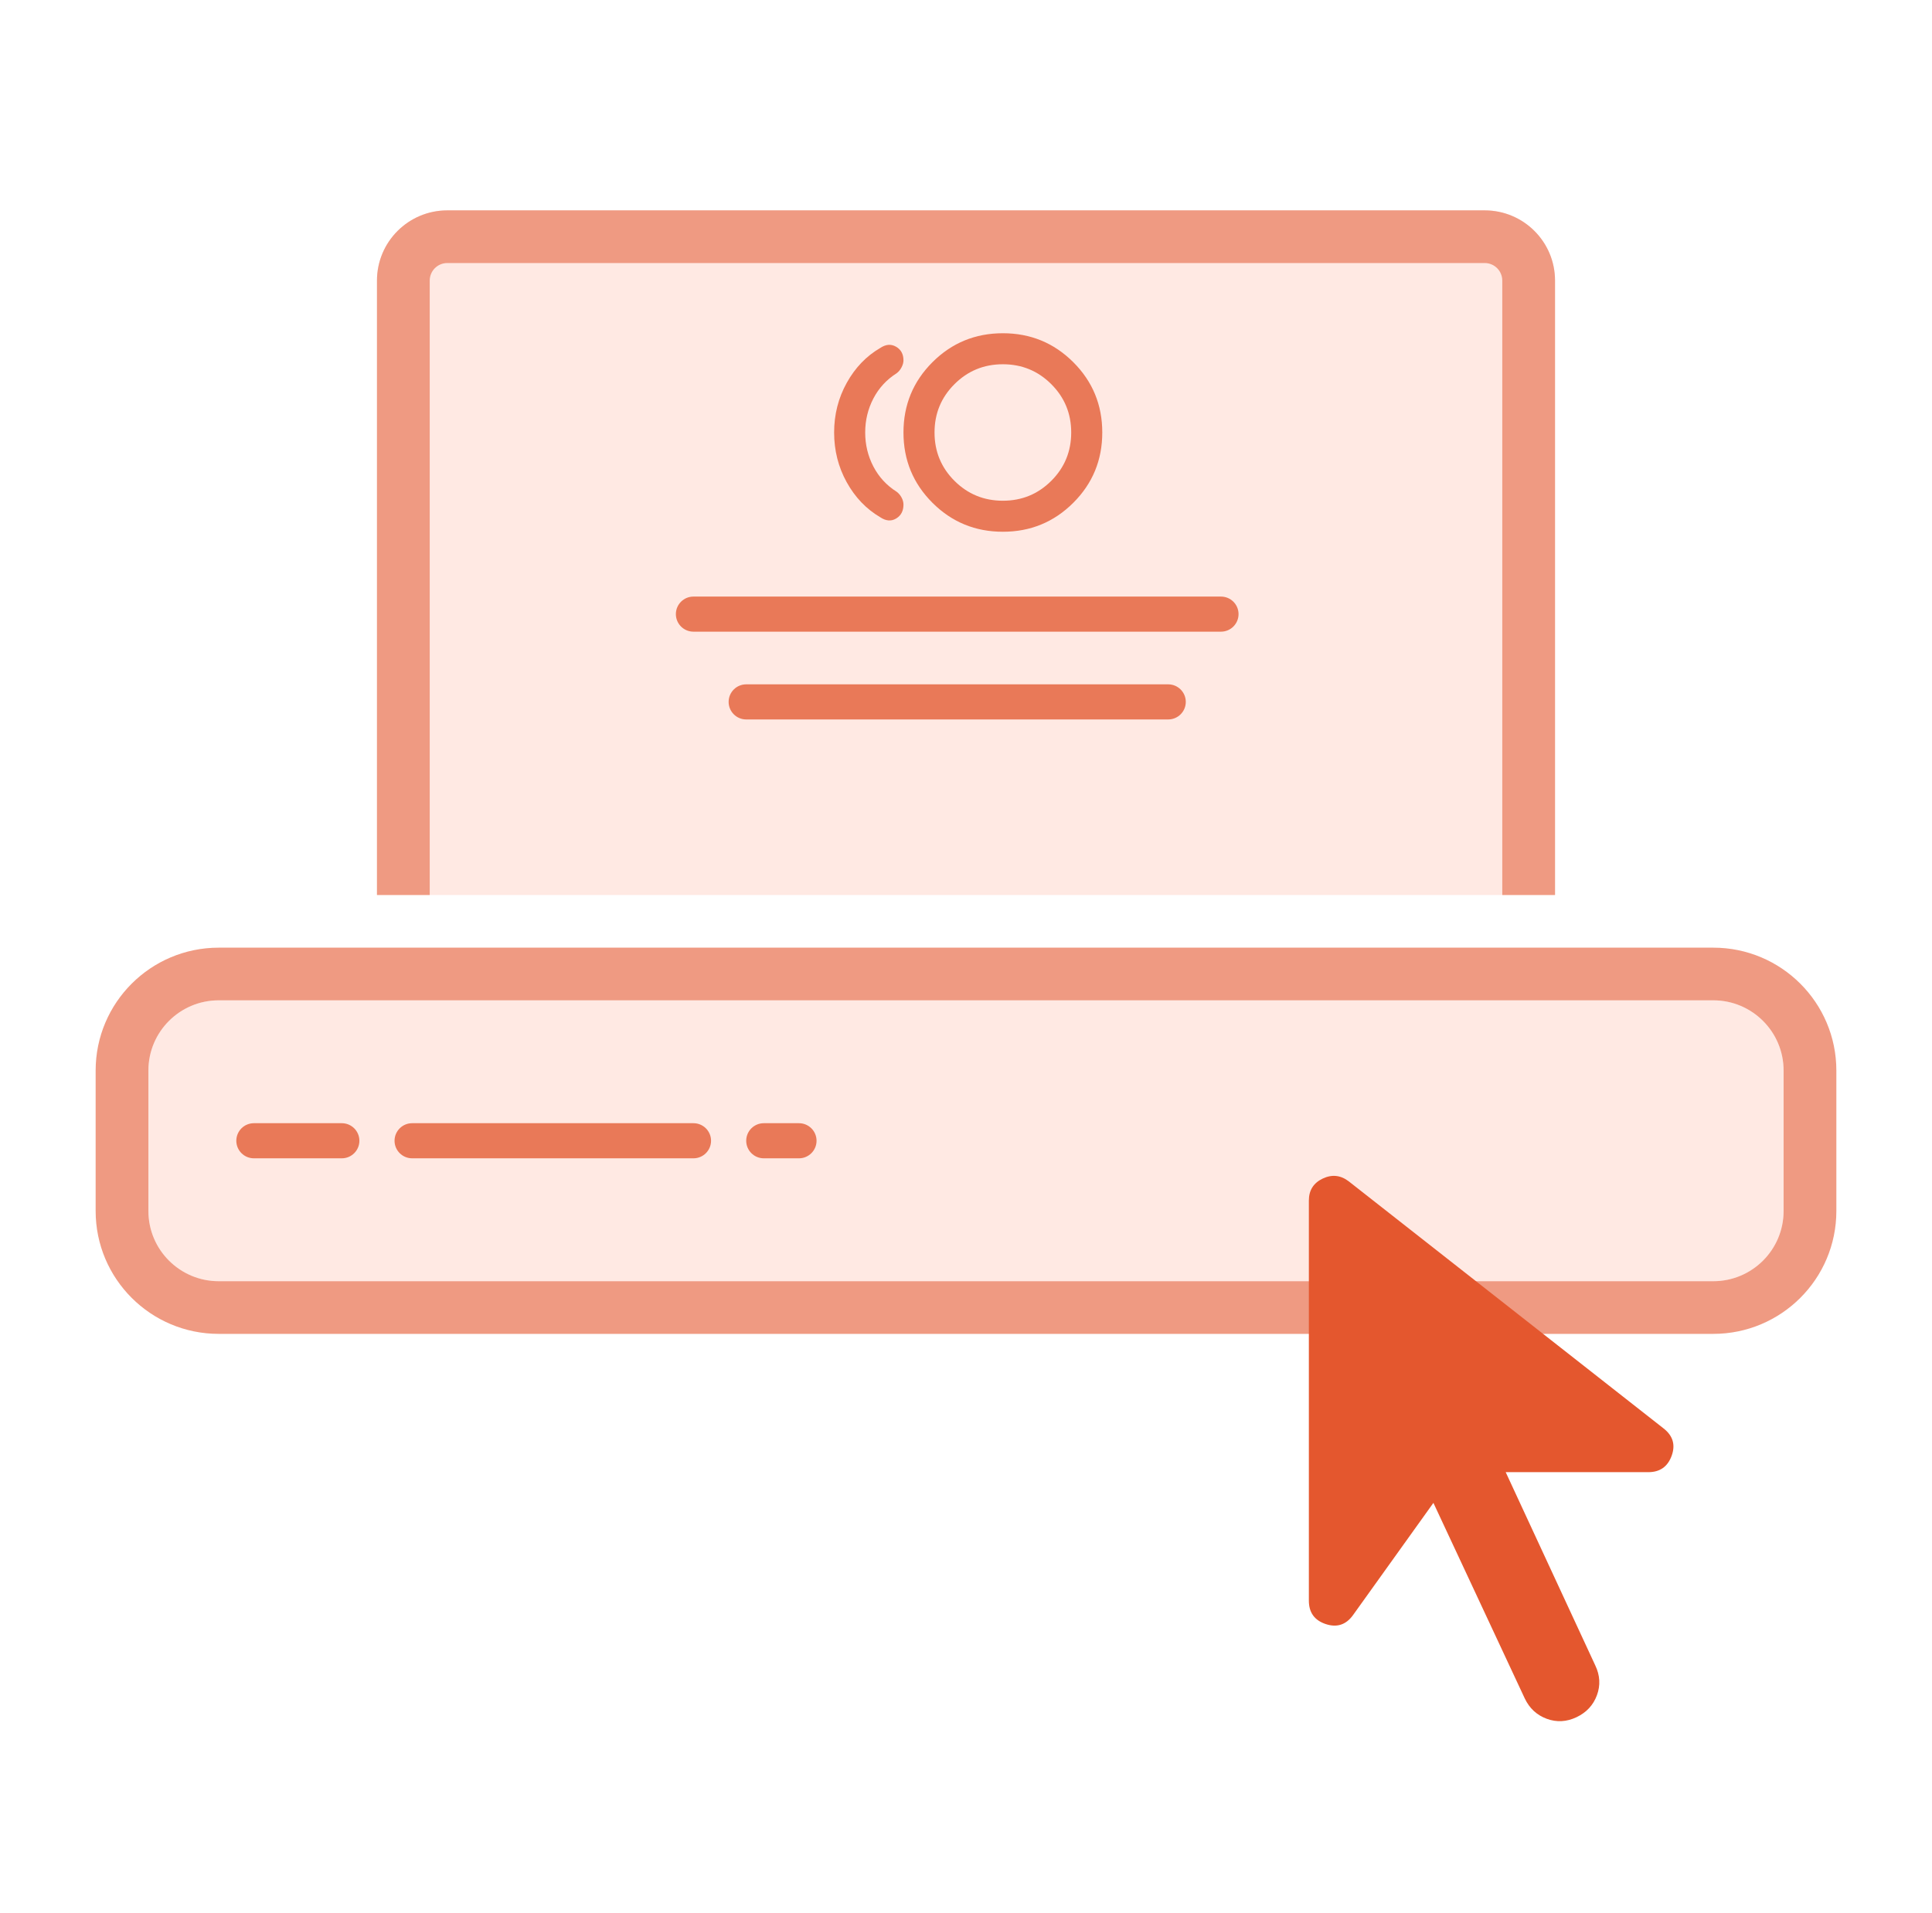
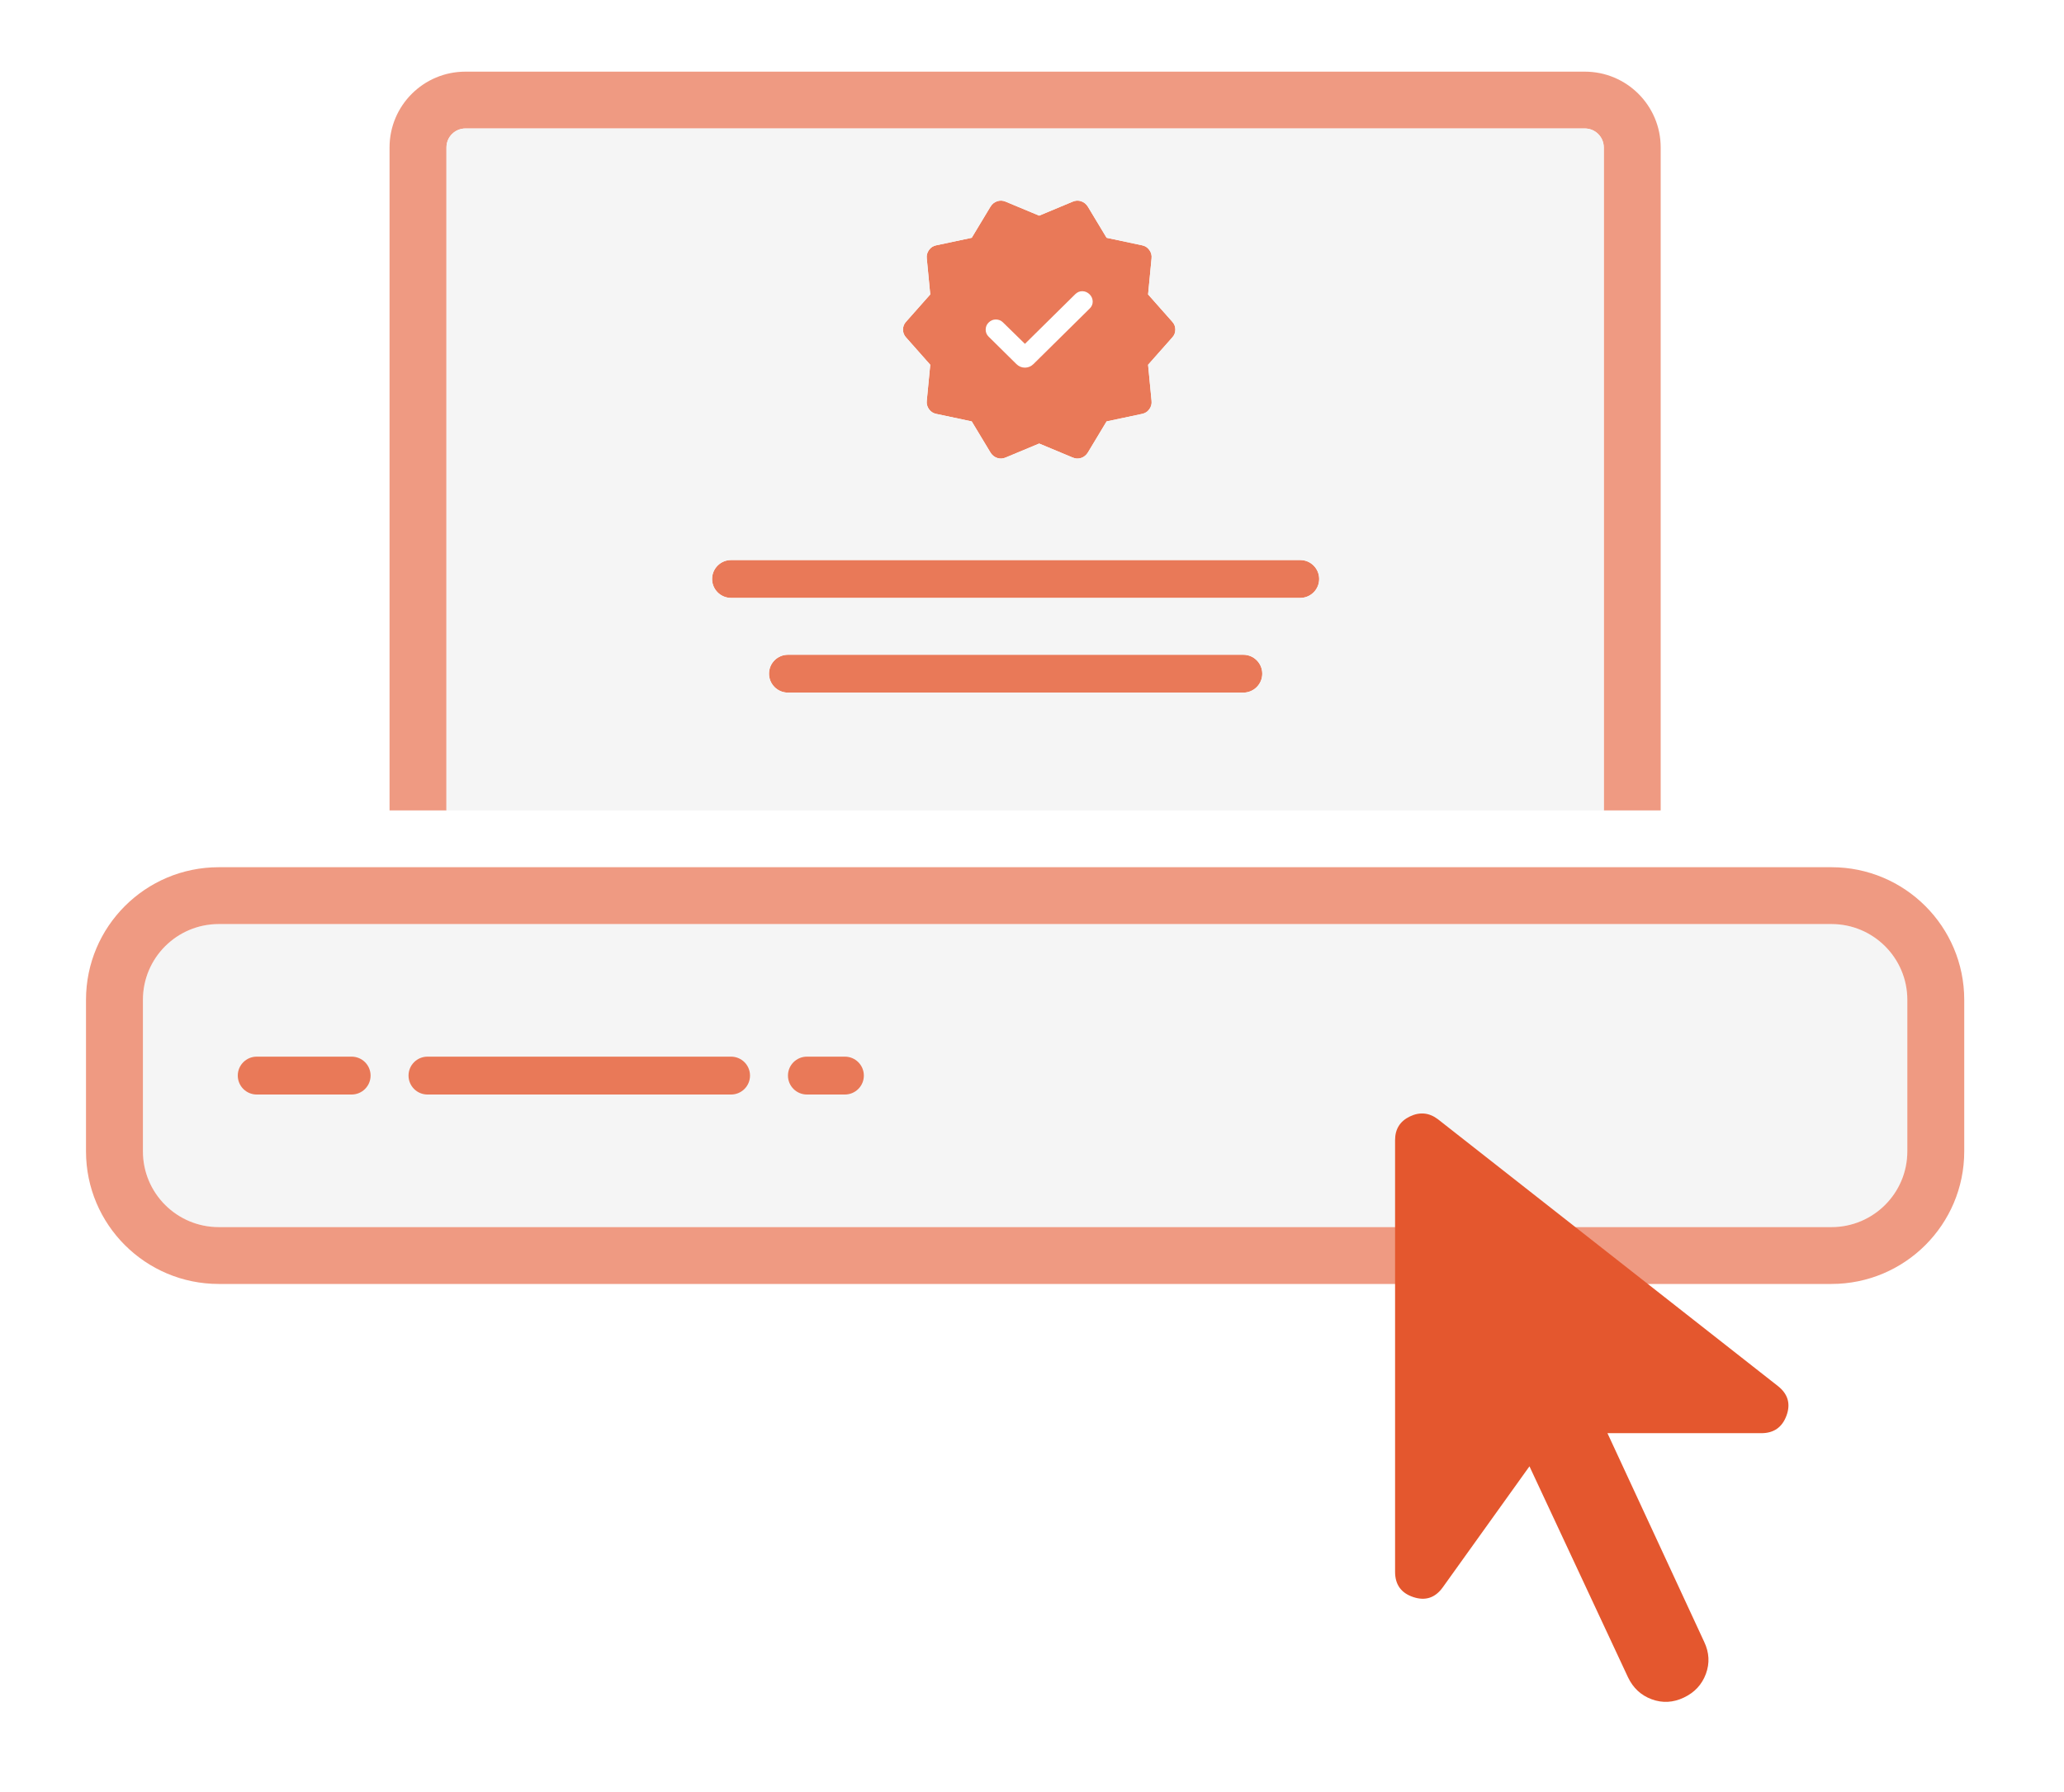
- <svg xmlns="http://www.w3.org/2000/svg" width="101" height="100" viewBox="0 0 101 100" fill="none">
-   <path d="M7.758 55.979C7.758 53.951 9.404 52.307 11.434 52.307H89.566C91.596 52.307 93.242 53.951 93.242 55.979V63.322C93.242 65.35 91.596 66.994 89.566 66.994H11.434C9.404 66.994 7.758 65.35 7.758 63.322V55.979Z" fill="#FFE9E3" />
-   <path fill-rule="evenodd" clip-rule="evenodd" d="M11.434 49.553H89.566C93.119 49.553 96 52.43 96 55.979V63.322C96 66.871 93.119 69.748 89.566 69.748H11.434C7.881 69.748 5 66.871 5 63.322V55.979C5 52.43 7.881 49.553 11.434 49.553ZM11.434 52.307C9.404 52.307 7.758 53.951 7.758 55.979V63.322C7.758 65.35 9.404 66.994 11.434 66.994H89.566C91.596 66.994 93.242 65.35 93.242 63.322V55.979C93.242 53.951 91.596 52.307 89.566 52.307H11.434Z" fill="#EF9A82" />
-   <path d="M19.707 14.672C19.707 12.644 21.353 11 23.384 11H77.616C79.647 11 81.293 12.644 81.293 14.672V46.799H19.707V14.672Z" fill="#FFE9E3" />
-   <path fill-rule="evenodd" clip-rule="evenodd" d="M19.707 46.799H22.465V14.672C22.465 14.165 22.876 13.754 23.384 13.754H77.616C78.124 13.754 78.535 14.165 78.535 14.672V46.799H81.293V14.672C81.293 12.644 79.647 11 77.616 11H23.384C21.353 11 19.707 12.644 19.707 14.672V46.799Z" fill="#EF9A82" />
-   <path d="M82.416 89.792C81.897 90.038 81.378 90.066 80.859 89.875C80.34 89.683 79.957 89.329 79.71 88.81L74.935 78.585L70.735 84.45C70.369 84.96 69.892 85.117 69.305 84.922C68.718 84.726 68.424 84.318 68.424 83.698V62.777C68.424 62.241 68.665 61.859 69.145 61.629C69.626 61.4 70.08 61.446 70.505 61.769L86.974 74.697C87.459 75.079 87.597 75.555 87.389 76.125C87.18 76.694 86.774 76.979 86.17 76.979H78.714L83.399 87.089C83.646 87.607 83.674 88.126 83.483 88.644C83.291 89.163 82.936 89.545 82.416 89.792Z" fill="#E4572E" />
-   <path fill-rule="evenodd" clip-rule="evenodd" d="M35.333 32.112C35.333 31.605 35.745 31.195 36.252 31.195H63.828C64.336 31.195 64.748 31.605 64.748 32.112C64.748 32.619 64.336 33.03 63.828 33.03H36.252C35.745 33.03 35.333 32.619 35.333 32.112Z" fill="#E97958" />
-   <path fill-rule="evenodd" clip-rule="evenodd" d="M38.091 36.702C38.091 36.195 38.502 35.784 39.01 35.784H61.071C61.578 35.784 61.99 36.195 61.99 36.702C61.99 37.209 61.578 37.62 61.071 37.62H39.01C38.502 37.62 38.091 37.209 38.091 36.702Z" fill="#E97958" />
-   <path fill-rule="evenodd" clip-rule="evenodd" d="M20.626 59.65C20.626 59.143 21.038 58.732 21.546 58.732H36.252C36.76 58.732 37.172 59.143 37.172 59.65C37.172 60.157 36.76 60.568 36.252 60.568H21.546C21.038 60.568 20.626 60.157 20.626 59.65Z" fill="#E97958" />
-   <path fill-rule="evenodd" clip-rule="evenodd" d="M39.01 59.65C39.01 59.143 39.422 58.732 39.929 58.732H41.768C42.275 58.732 42.687 59.143 42.687 59.65C42.687 60.157 42.275 60.568 41.768 60.568H39.929C39.422 60.568 39.01 60.157 39.01 59.65Z" fill="#E97958" />
-   <path fill-rule="evenodd" clip-rule="evenodd" d="M12.354 59.65C12.354 59.143 12.765 58.732 13.273 58.732H17.869C18.376 58.732 18.788 59.143 18.788 59.65C18.788 60.157 18.376 60.568 17.869 60.568H13.273C12.765 60.568 12.354 60.157 12.354 59.65Z" fill="#E97958" />
-   <path d="M52.428 27.805C50.984 27.805 49.757 27.3 48.746 26.291C47.736 25.282 47.231 24.057 47.231 22.615C47.231 21.174 47.736 19.948 48.746 18.939C49.757 17.93 50.984 17.425 52.428 17.425C53.871 17.425 55.098 17.93 56.109 18.939C57.119 19.948 57.624 21.174 57.624 22.615C57.624 24.057 57.119 25.282 56.109 26.291C55.098 27.3 53.871 27.805 52.428 27.805ZM46.025 27.052C45.288 26.619 44.701 26.007 44.263 25.214C43.825 24.422 43.606 23.555 43.606 22.615C43.606 21.675 43.826 20.809 44.267 20.016C44.708 19.223 45.291 18.617 46.016 18.196C46.305 18.002 46.58 17.979 46.84 18.128C47.101 18.277 47.231 18.516 47.231 18.844C47.231 18.958 47.198 19.079 47.131 19.207C47.065 19.336 46.978 19.44 46.87 19.52C46.348 19.851 45.944 20.29 45.658 20.837C45.373 21.385 45.23 21.977 45.23 22.615C45.23 23.253 45.373 23.846 45.658 24.393C45.944 24.941 46.348 25.38 46.87 25.71C46.978 25.79 47.065 25.892 47.131 26.015C47.198 26.139 47.231 26.262 47.231 26.386C47.231 26.716 47.104 26.958 46.849 27.112C46.595 27.266 46.32 27.246 46.025 27.052ZM52.428 26.183C53.42 26.183 54.264 25.836 54.958 25.143C55.653 24.449 56 23.606 56 22.615C56 21.624 55.653 20.782 54.958 20.088C54.264 19.394 53.42 19.047 52.428 19.047C51.435 19.047 50.592 19.394 49.897 20.088C49.202 20.782 48.855 21.624 48.855 22.615C48.855 23.606 49.202 24.449 49.897 25.143C50.592 25.836 51.435 26.183 52.428 26.183Z" fill="#E97958" />
+ <svg xmlns="http://www.w3.org/2000/svg" width="144" height="125" viewBox="0 0 144 125" fill="none">
+   <path d="M9.971 69.769C9.971 66.849 12.341 64.482 15.265 64.482H127.775C130.699 64.482 133.069 66.849 133.069 69.769V80.344C133.069 83.264 130.699 85.631 127.775 85.631H15.265C12.341 85.631 9.971 83.264 9.971 80.344V69.769Z" fill="#F5F5F5" />
+   <path fill-rule="evenodd" clip-rule="evenodd" d="M15.265 60.516H127.775C132.892 60.516 137.04 64.659 137.04 69.769V80.344C137.04 85.454 132.892 89.597 127.775 89.597H15.265C10.148 89.597 6 85.454 6 80.344V69.769C6 64.659 10.148 60.516 15.265 60.516ZM15.265 64.482C12.341 64.482 9.971 66.849 9.971 69.769V80.344C9.971 83.264 12.341 85.631 15.265 85.631H127.775C130.699 85.631 133.069 83.264 133.069 80.344V69.769C133.069 66.849 130.699 64.482 127.775 64.482H15.265Z" fill="#EF9A82" />
+   <path fill-rule="evenodd" clip-rule="evenodd" d="M27.178 56.551H31.149V10.287C31.149 9.557 31.742 8.965 32.473 8.965H110.567C111.298 8.965 111.891 9.557 111.891 10.287V56.551H115.862V10.287C115.862 7.367 113.491 5 110.567 5H32.473C29.549 5 27.178 7.367 27.178 10.287V56.551Z" fill="#EF9A82" />
+   <path d="M117.479 118.46C116.732 118.815 115.984 118.855 115.237 118.58C114.489 118.304 113.938 117.793 113.582 117.046L106.707 102.323L100.658 110.768C100.131 111.502 99.445 111.729 98.599 111.447C97.754 111.166 97.331 110.578 97.331 109.685V79.558C97.331 78.787 97.677 78.237 98.369 77.906C99.062 77.576 99.715 77.643 100.327 78.108L124.042 96.723C124.741 97.274 124.94 97.96 124.64 98.78C124.34 99.6 123.755 100.01 122.884 100.01H112.148L118.895 114.568C119.251 115.315 119.291 116.061 119.015 116.808C118.739 117.554 118.227 118.105 117.479 118.46Z" fill="#E4572E" />
+   <path fill-rule="evenodd" clip-rule="evenodd" d="M49.68 40.402C49.68 39.672 50.273 39.08 51.004 39.08H90.713C91.444 39.08 92.036 39.672 92.036 40.402C92.036 41.132 91.444 41.724 90.713 41.724H51.004C50.273 41.724 49.68 41.132 49.68 40.402Z" fill="#E97958" />
+   <path fill-rule="evenodd" clip-rule="evenodd" d="M53.651 47.011C53.651 46.281 54.243 45.689 54.974 45.689H86.742C87.473 45.689 88.066 46.281 88.066 47.011C88.066 47.741 87.473 48.333 86.742 48.333H54.974C54.243 48.333 53.651 47.741 53.651 47.011Z" fill="#E97958" />
+   <path fill-rule="evenodd" clip-rule="evenodd" d="M28.502 75.056C28.502 74.326 29.094 73.735 29.826 73.735H51.004C51.735 73.735 52.327 74.326 52.327 75.056C52.327 75.787 51.735 76.378 51.004 76.378H29.826C29.094 76.378 28.502 75.787 28.502 75.056Z" fill="#E97958" />
+   <path fill-rule="evenodd" clip-rule="evenodd" d="M54.974 75.056C54.974 74.326 55.567 73.735 56.298 73.735H58.946C59.676 73.735 60.269 74.326 60.269 75.056C60.269 75.787 59.676 76.378 58.946 76.378H56.298C55.567 76.378 54.974 75.787 54.974 75.056Z" fill="#E97958" />
+   <path fill-rule="evenodd" clip-rule="evenodd" d="M16.589 75.056C16.589 74.326 17.182 73.735 17.913 73.735H24.531C25.262 73.735 25.855 74.326 25.855 75.056C25.855 75.787 25.262 76.378 24.531 76.378H17.913C17.182 76.378 16.589 75.787 16.589 75.056Z" fill="#E97958" />
+   <path d="M71.507 23.995L69.971 22.493C69.84 22.364 69.677 22.298 69.484 22.295C69.29 22.292 69.12 22.363 68.974 22.508C68.837 22.643 68.768 22.807 68.768 23C68.768 23.193 68.837 23.357 68.974 23.492L70.908 25.402C71.079 25.571 71.278 25.655 71.507 25.655C71.734 25.655 71.934 25.571 72.105 25.402L76.026 21.53C76.167 21.391 76.237 21.229 76.235 21.043C76.233 20.856 76.163 20.691 76.026 20.546C75.88 20.401 75.711 20.326 75.52 20.321C75.33 20.316 75.162 20.387 75.015 20.531L71.507 23.995ZM69.103 31.579L67.795 29.407L65.32 28.882C65.108 28.841 64.938 28.731 64.811 28.552C64.684 28.372 64.634 28.177 64.659 27.968L64.901 25.454L63.218 23.553C63.073 23.4 63 23.216 63 23C63 22.784 63.073 22.6 63.218 22.447L64.901 20.546L64.659 18.032C64.634 17.823 64.684 17.628 64.811 17.448C64.938 17.269 65.108 17.159 65.32 17.118L67.795 16.593L69.103 14.421C69.217 14.236 69.372 14.111 69.569 14.044C69.765 13.977 69.965 13.987 70.167 14.074L72.5 15.048L74.833 14.074C75.035 13.987 75.235 13.977 75.431 14.044C75.628 14.111 75.783 14.236 75.897 14.421L77.205 16.593L79.68 17.118C79.892 17.159 80.062 17.269 80.189 17.448C80.316 17.628 80.366 17.823 80.341 18.032L80.099 20.546L81.782 22.447C81.927 22.6 82 22.784 82 23C82 23.216 81.927 23.4 81.782 23.553L80.099 25.454L80.341 27.968C80.366 28.177 80.316 28.372 80.189 28.552C80.062 28.731 79.892 28.841 79.68 28.882L77.205 29.407L75.897 31.579C75.783 31.764 75.628 31.889 75.431 31.956C75.235 32.023 75.035 32.013 74.833 31.926L72.5 30.952L70.167 31.926C69.965 32.013 69.765 32.023 69.569 31.956C69.372 31.889 69.217 31.764 69.103 31.579Z" fill="#E97958" />
+   <path fill-rule="evenodd" clip-rule="evenodd" d="M31.149 56.551H111.891V10.287C111.891 9.557 111.298 8.965 110.567 8.965H32.473C31.742 8.965 31.149 9.557 31.149 10.287V56.551ZM49.68 40.402C49.68 39.672 50.273 39.08 51.004 39.08H90.713C91.444 39.08 92.036 39.672 92.036 40.402C92.036 41.132 91.444 41.724 90.713 41.724H51.004C50.273 41.724 49.68 41.132 49.68 40.402ZM53.651 47.011C53.651 46.281 54.243 45.689 54.974 45.689H86.742C87.473 45.689 88.066 46.281 88.066 47.011C88.066 47.741 87.473 48.333 86.742 48.333H54.974C54.243 48.333 53.651 47.741 53.651 47.011ZM67.795 29.407L69.103 31.579C69.217 31.764 69.372 31.889 69.569 31.956C69.765 32.023 69.965 32.013 70.167 31.926L72.5 30.952L74.833 31.926C75.035 32.013 75.235 32.023 75.431 31.956C75.628 31.889 75.783 31.764 75.897 31.579L77.205 29.407L79.68 28.882C79.892 28.841 80.062 28.731 80.189 28.552C80.316 28.372 80.366 28.177 80.341 27.968L80.099 25.454L81.782 23.553C81.927 23.4 82 23.216 82 23C82 22.784 81.927 22.6 81.782 22.447L80.099 20.546L80.341 18.032C80.366 17.823 80.316 17.628 80.189 17.448C80.062 17.269 79.892 17.159 79.68 17.118L77.205 16.593L75.897 14.421C75.783 14.236 75.628 14.111 75.431 14.044C75.235 13.977 75.035 13.987 74.833 14.074L72.5 15.048L70.167 14.074C69.965 13.987 69.765 13.977 69.569 14.044C69.372 14.111 69.217 14.236 69.103 14.421L67.795 16.593L65.32 17.118C65.108 17.159 64.938 17.269 64.811 17.448C64.684 17.628 64.634 17.823 64.659 18.032L64.901 20.546L63.218 22.447C63.073 22.6 63 22.784 63 23C63 23.216 63.073 23.4 63.218 23.553L64.901 25.454L64.659 27.968C64.634 28.177 64.684 28.372 64.811 28.552C64.938 28.731 65.108 28.841 65.32 28.882L67.795 29.407Z" fill="#F5F5F5" />
</svg>
